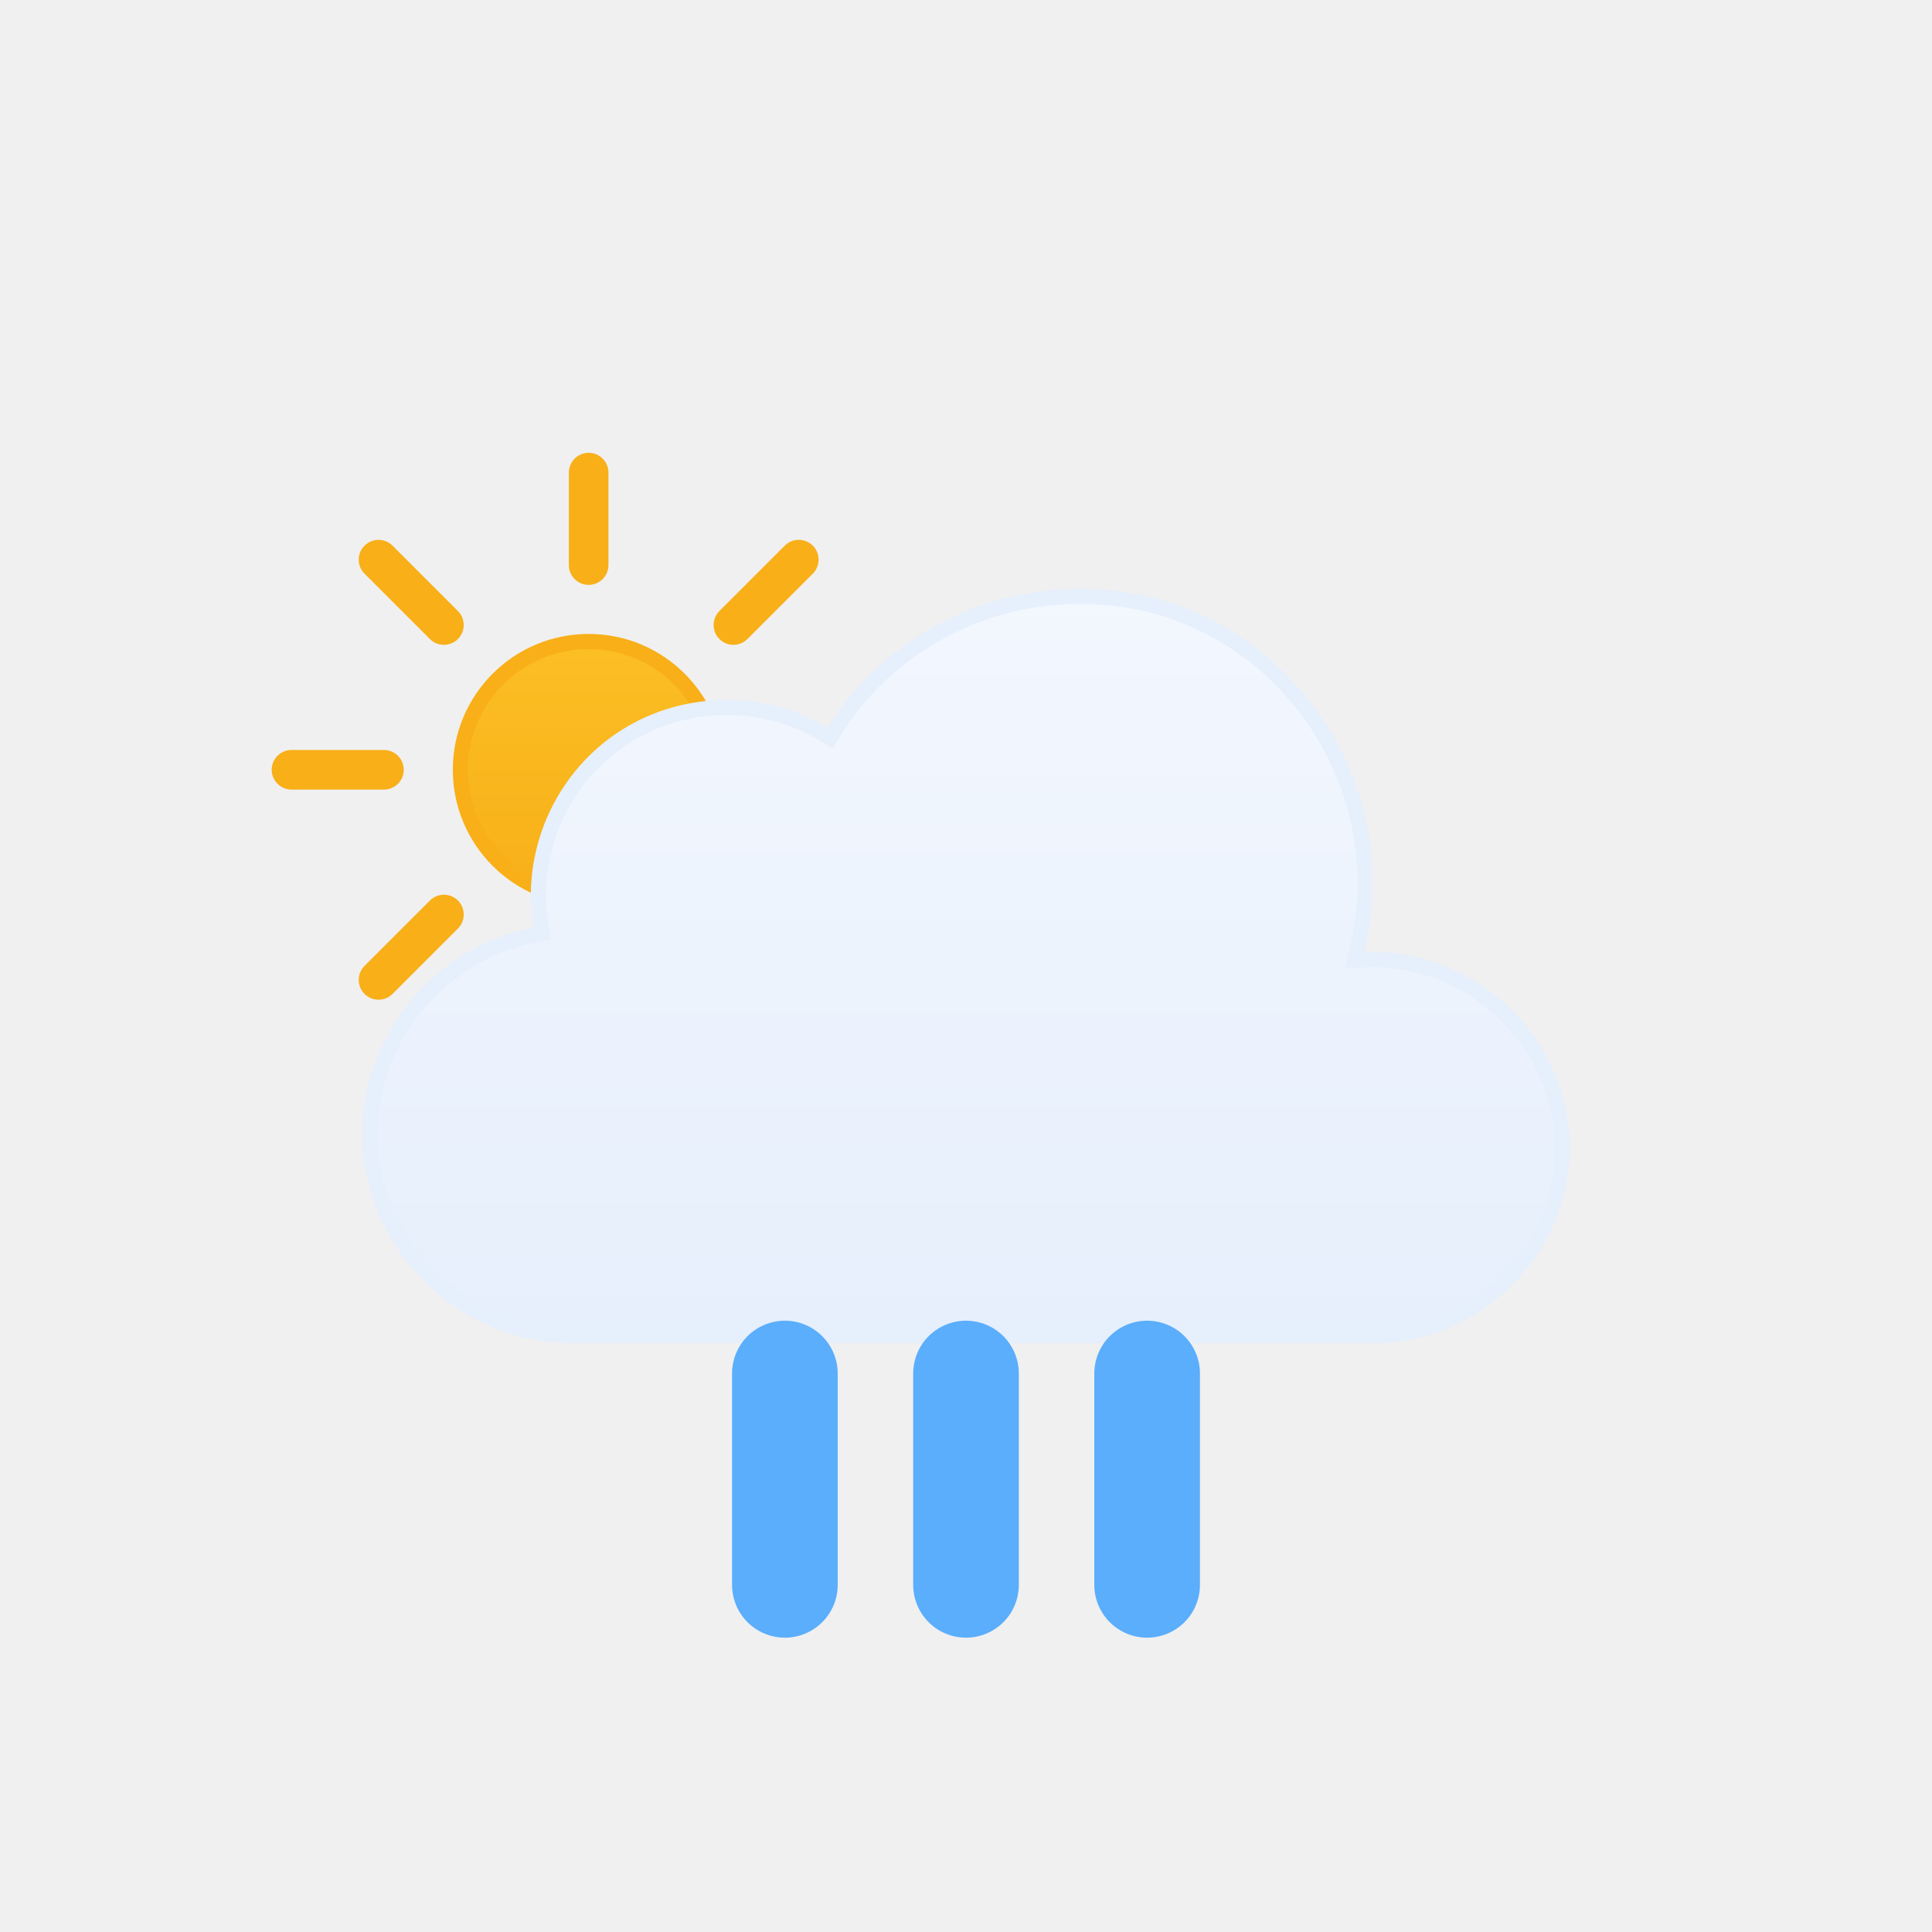
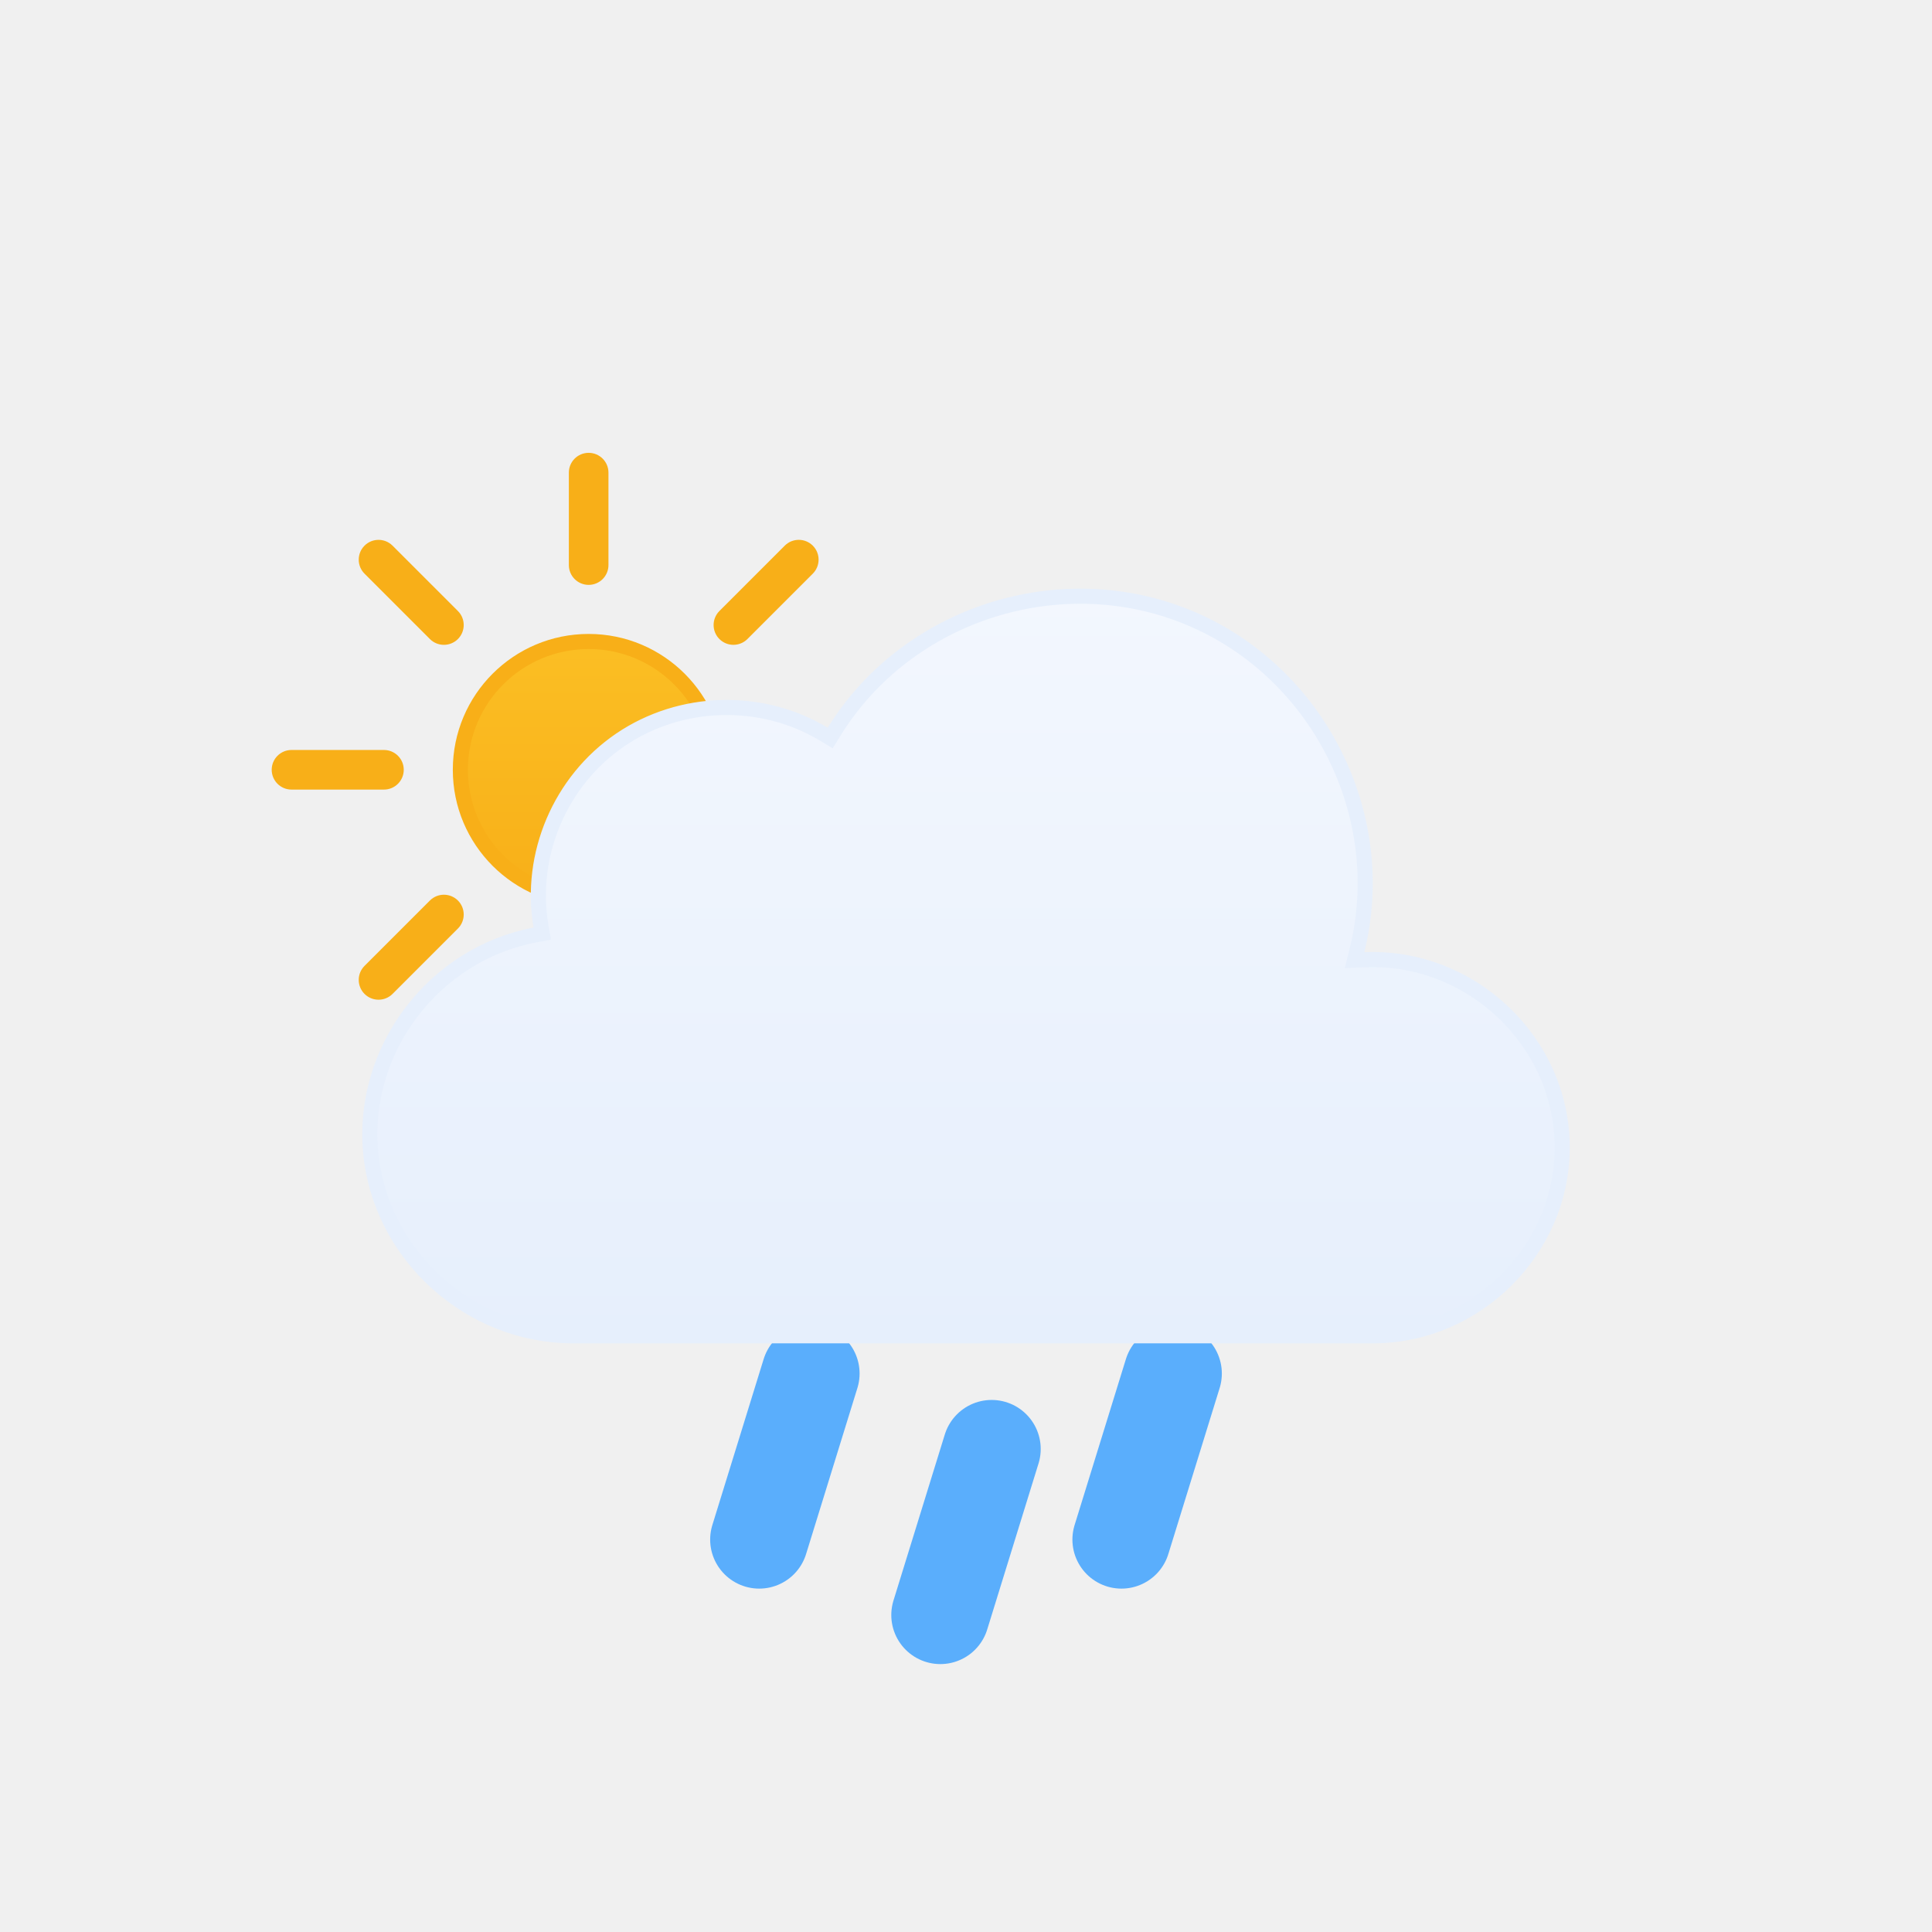
<svg xmlns="http://www.w3.org/2000/svg" fill="none" viewBox="0 0 128 128">
+   <style>.flake{transform-box:fill-box;transform-origin:center}.anim .drop{animation:fall .9s linear infinite}.anim .flake{animation:drift 2.8s ease-in-out infinite}@keyframes fall{0%{transform:translate(3.1px,-10px);opacity:0}12%,88%{opacity:1}100%{transform:translate(-3.7px,12px);opacity:0}}@keyframes drift{0%{transform:translate(0,-8px) rotate(0deg);opacity:0}12%,88%{opacity:1}50%{transform:translate(2.5px,1px) rotate(50deg)}100%{transform:translate(-1px,10px) rotate(100deg);opacity:0}}@media (prefers-reduced-motion:reduce){.anim .drop,.anim .flake{animation:none}}</style>
  <g id="partly-cloudy-day-rain__partly-cloudy-day-rain" clip-path="url(#partly-cloudy-day-rain__clip0_1858_8372)">
+     <g id="partly-cloudy-day-rain__Precipitation">
+       <g class="drop" style="animation-delay:0s">
+         <path stroke="#5aaefc" stroke-linecap="round" stroke-width="6.5" d="M53.7 91L50.3 102" />
+       </g>
+       <g class="drop" style="animation-delay:-0.3s">
+         <path stroke="#5aaefc" stroke-linecap="round" stroke-width="6.5" d="M65.7 96L62.3 107" />
+       </g>
+       <g class="drop" style="animation-delay:-0.6s">
+         <path stroke="#5aaefc" stroke-linecap="round" stroke-width="6.5" d="M77.7 91L74.3 102" />
+       </g>
+     </g>
    <g id="partly-cloudy-day-rain__Sky">
      <g id="partly-cloudy-day-rain__Sun">
        <circle id="partly-cloudy-day-rain__Core" cx="39" cy="51" r="8.5" fill="url(#partly-cloudy-day-rain__paint0_linear_1858_8372)" stroke="#f8af18" />
        <g id="partly-cloudy-day-rain__Rays">
          <path fill="#f8af18" d="M37.688 31.313a1.312 1.312 0 1 1 2.624 0v6.125a1.312 1.312 0 1 1-2.624 0zM51.993 36.15a1.312 1.312 0 1 1 1.856 1.857l-4.33 4.33a1.312 1.312 0 1 1-1.857-1.855zM58.688 49.688a1.312 1.312 0 1 1 0 2.624h-6.126a1.312 1.312 0 1 1 0-2.624zM53.85 63.993a1.312 1.312 0 1 1-1.857 1.856l-4.33-4.33a1.312 1.312 0 1 1 1.855-1.857zM37.688 64.563a1.312 1.312 0 1 1 2.624 0v6.124a1.312 1.312 0 1 1-2.624 0zM28.482 59.662a1.312 1.312 0 1 1 1.856 1.856l-4.331 4.331a1.312 1.312 0 1 1-1.856-1.856zM25.438 49.688a1.312 1.312 0 1 1 0 2.624h-6.125a1.312 1.312 0 1 1 0-2.624zM30.338 40.482a1.312 1.312 0 1 1-1.856 1.856l-4.331-4.331a1.312 1.312 0 1 1 1.856-1.856z" />
        </g>
      </g>
      <g id="partly-cloudy-day-rain__Clouds">
        <g id="partly-cloudy-day-rain__Cloud">
          <path id="partly-cloudy-day-rain__Cloud_2" fill="url(#partly-cloudy-day-rain__paint1_linear_1858_8372)" stroke="#e6effc" stroke-miterlimit="10" d="M55.262 48.475c4.86-7.864 15.035-11.095 23.553-7.532 8.506 3.56 13.323 13.06 11.088 22.022l-.161.65.669-.03c7.01-.306 13.089 5.407 13.089 12.443 0 6.811-5.728 12.472-12.523 12.472H37.954c-6.826.002-12.751-5.33-13.395-12.14-.643-6.808 4.178-13.148 10.884-14.415l.483-.092-.084-.484c-.816-4.745 1.284-9.652 5.263-12.356 3.99-2.712 9.34-2.86 13.475-.373l.423.255z" />
        </g>
-       </g>
-     </g>
-     <g id="partly-cloudy-day-rain__Precipitation">
-       <g id="partly-cloudy-day-rain__Raindrops">
-         <path stroke="#5aaefc" stroke-linecap="round" stroke-width="7" d="M52 91v14" />
-         <path stroke="#5aaefc" stroke-linecap="round" stroke-width="7" d="M64 91v14" />
-         <path stroke="#5aaefc" stroke-linecap="round" stroke-width="7" d="M76 91v14" />
      </g>
    </g>
  </g>
  <defs>
    <linearGradient id="partly-cloudy-day-rain__paint0_linear_1858_8372" x1="39" x2="39" y1="42" y2="60" gradientUnits="userSpaceOnUse">
      <stop stop-color="#fbbf24" />
      <stop offset="1" stop-color="#f8af18" />
    </linearGradient>
    <linearGradient id="partly-cloudy-day-rain__paint1_linear_1858_8372" x1="64.001" x2="64.001" y1="39" y2="89" gradientUnits="userSpaceOnUse">
      <stop stop-color="#f3f7fe" />
      <stop offset="1" stop-color="#e6effc" />
    </linearGradient>
    <clipPath id="partly-cloudy-day-rain__clip0_1858_8372">
      <rect width="128" height="128" fill="#fff" />
    </clipPath>
  </defs>
</svg>
